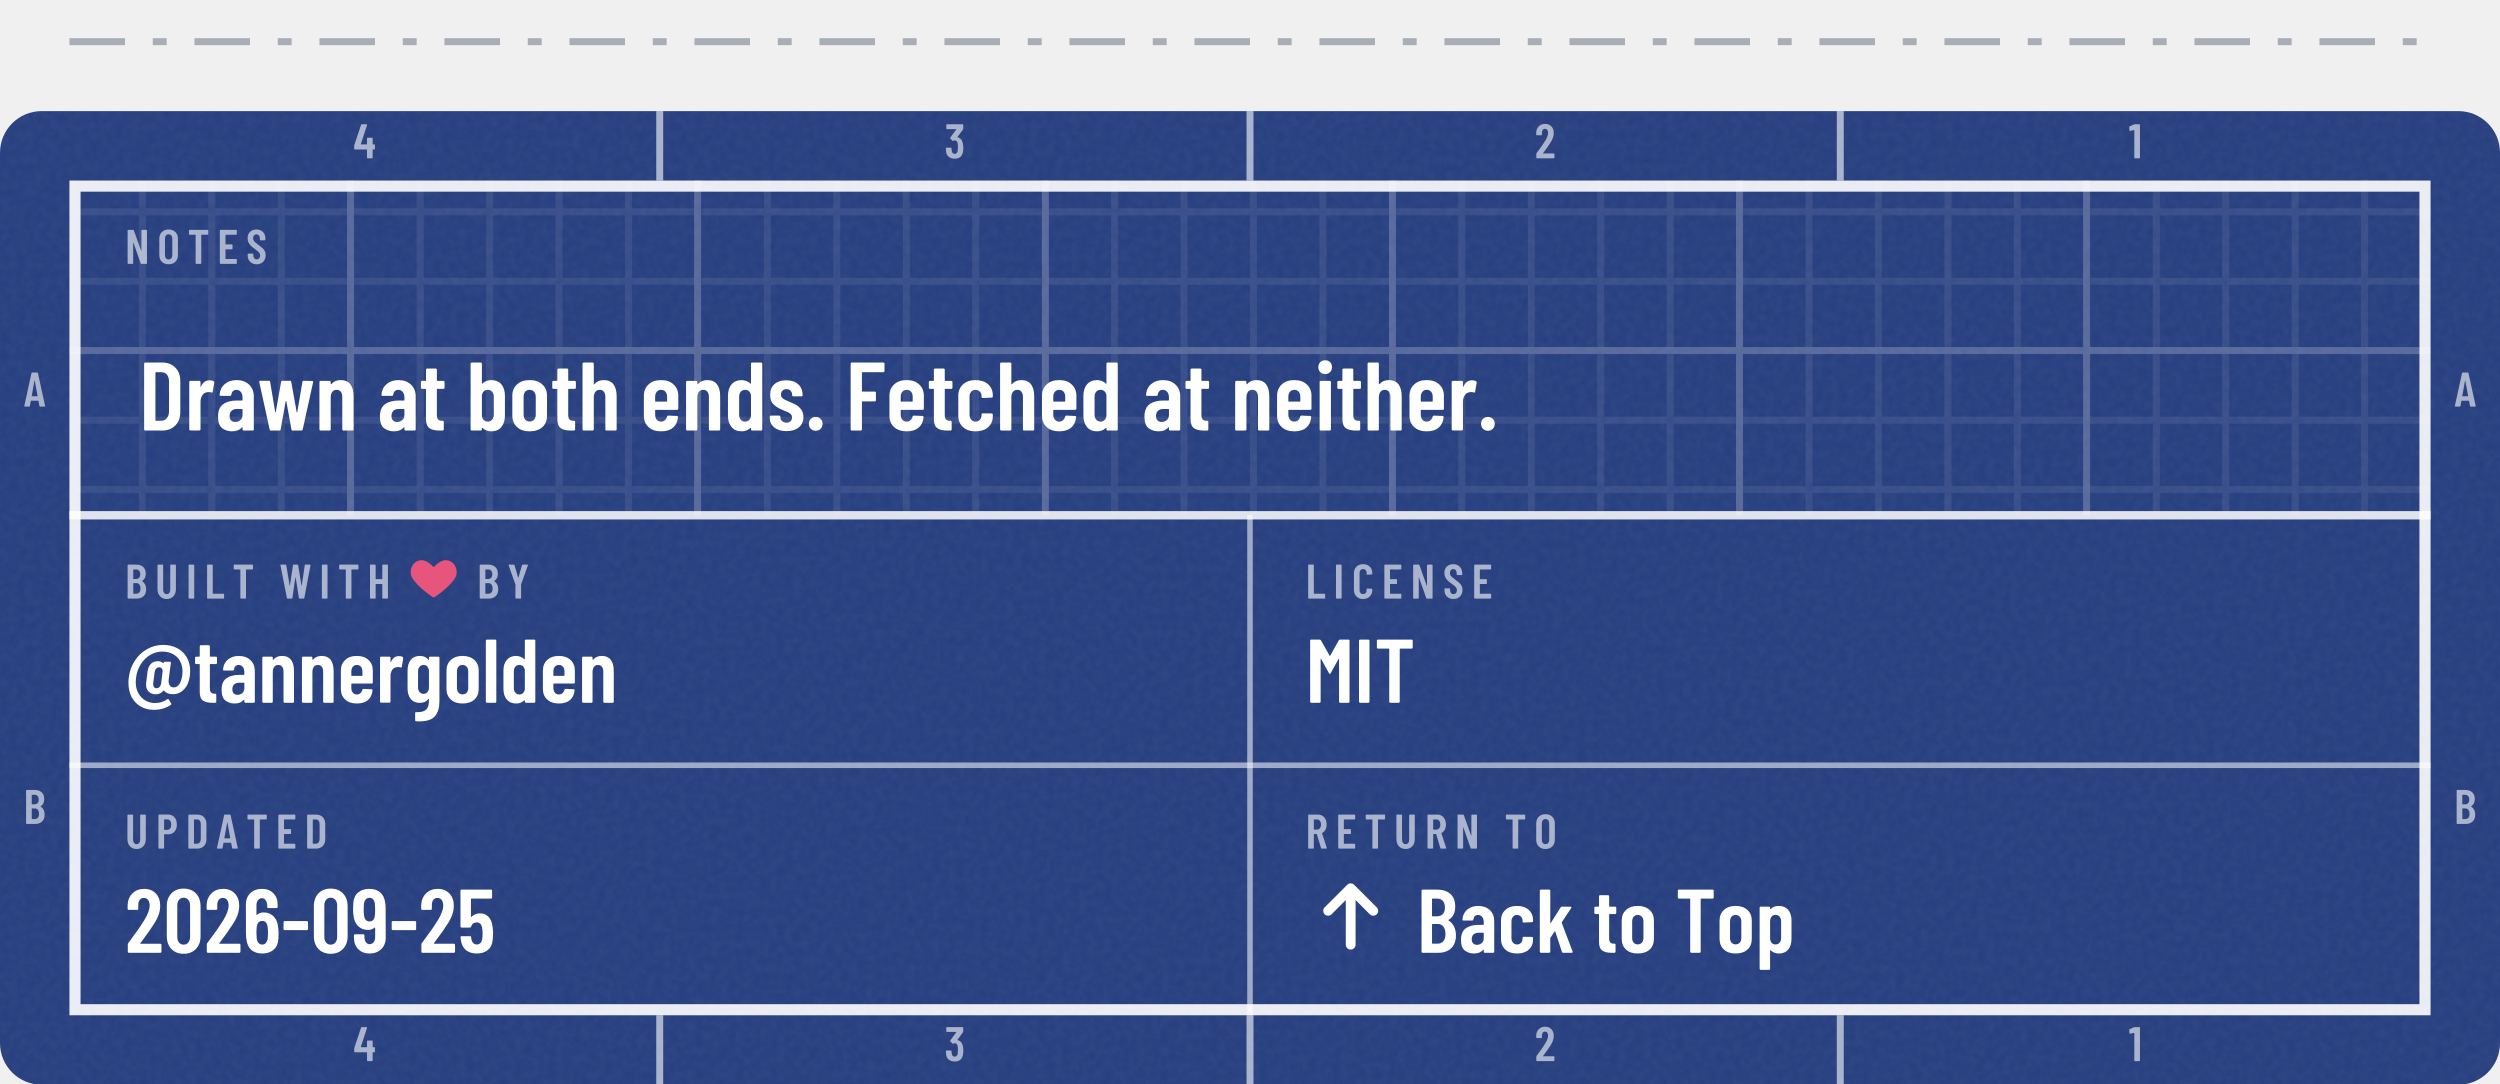
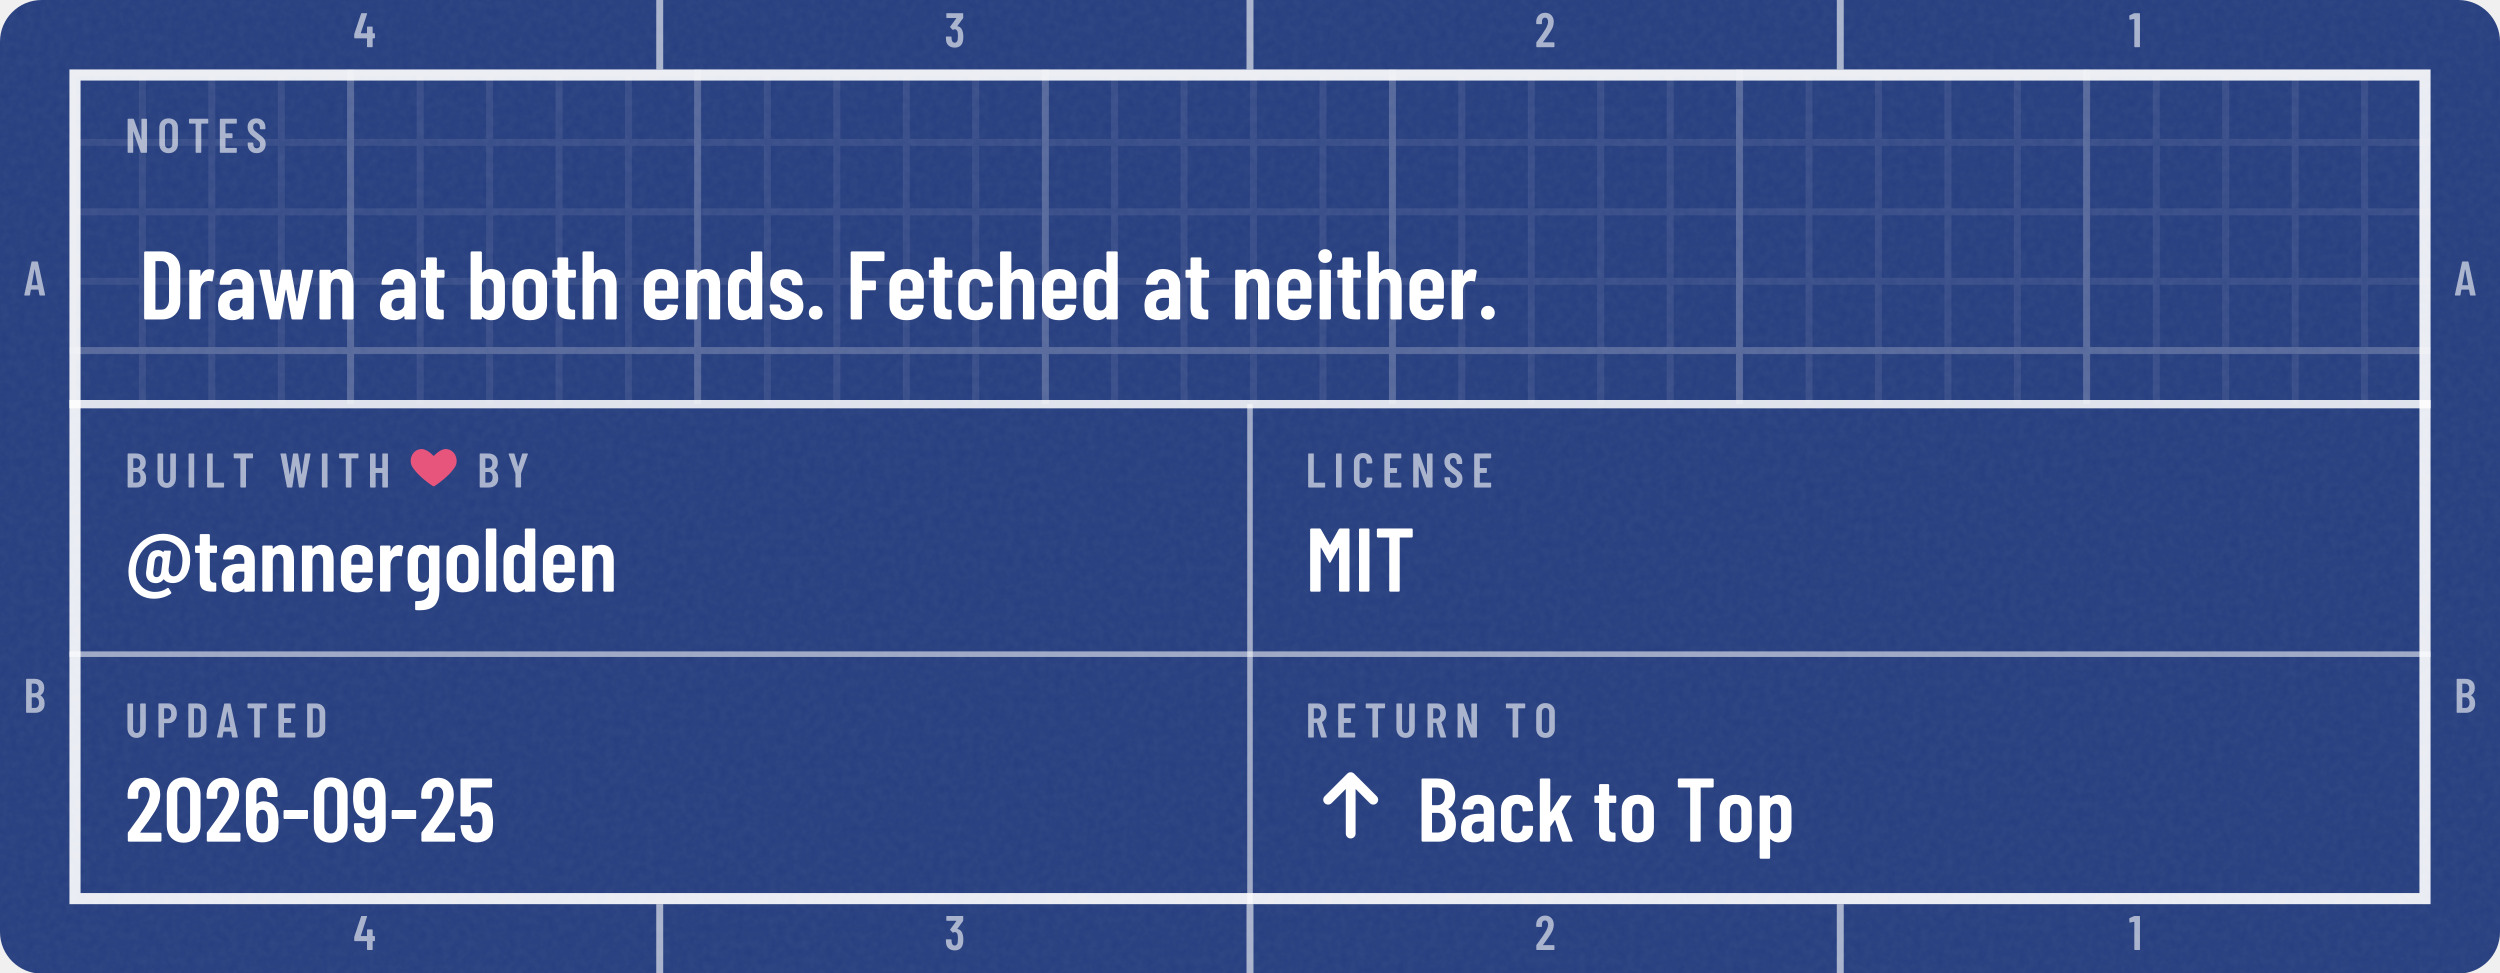
- <svg xmlns="http://www.w3.org/2000/svg" width="360" height="156" viewBox="0 0 360 156" role="img" aria-labelledby="t d">
+ <svg xmlns="http://www.w3.org/2000/svg" width="360" height="140" viewBox="0 0 360 140" role="img" aria-labelledby="t d">
  <defs>
    <clipPath id="kc1">
-       <rect x="0" y="16" width="360" height="140.2" rx="6" />
+       <rect x="0" y="0" width="360" height="140.2" rx="6" />
    </clipPath>
    <filter id="kn2" x="0" y="0" width="100%" height="100%">
      <feTurbulence type="fractalNoise" baseFrequency=".85" numOctaves="2" stitchTiles="stitch" />
      <feColorMatrix values="0 0 0 0 1 0 0 0 0 1 0 0 0 0 1 0 0 0 0.06 0" />
    </filter>
    <pattern id="kp3" width="10" height="10" patternUnits="userSpaceOnUse">
      <path d="M10 .5H.5V10" fill="none" stroke="#FFFFFF" stroke-opacity="0.075" />
    </pattern>
    <pattern id="kp4" width="50" height="50" patternUnits="userSpaceOnUse">
      <path d="M50 .5H.5V50" fill="none" stroke="#FFFFFF" stroke-opacity="0.16" />
    </pattern>
    <clipPath id="kc5">
-       <path clip-rule="evenodd" d="M10 26h340v120.2h-340zM10 74.2h340v72h-340z" />
+       <path clip-rule="evenodd" d="M10 10h340v120.2h-340zM10 58.2h340v72h-340z" />
    </clipPath>
    <path id="m45" d="M27 263V339Q27 344 30 348Q34 351 39 351H286Q291 351 294 348Q298 344 298 339V263Q298 258 294 254Q291 251 286 251H39Q34 251 30 254Q27 258 27 263Z" />
    <path id="m46" d="M35 69Q35 100 55 120Q75 140 106 140Q137 140 156 120Q176 100 176 69Q176 38 156 18Q136 -2 106 -2Q75 -2 55 18Q35 38 35 69Z" />
    <path id="m48" d="M38 183V517Q38 604 89 658Q140 711 224 711Q309 711 360 658Q412 604 412 517V183Q412 96 360 42Q309 -11 224 -11Q140 -11 89 42Q38 96 38 183ZM296 176V524Q296 563 276 586Q257 610 224 610Q192 610 173 586Q154 563 154 524V176Q154 137 173 114Q192 90 224 90Q257 90 276 114Q296 137 296 176Z" />
    <path id="m49" d="M122 700H218Q223 700 226 696Q230 693 230 688V12Q230 7 226 4Q223 0 218 0H126Q121 0 118 4Q114 7 114 12V576Q114 578 112 580Q111 582 109 581L27 565H24Q13 565 13 576L10 643Q10 653 18 657L107 697Q114 700 122 700Z" />
    <path id="m50" d="M173 100H392Q397 100 400 96Q404 93 404 88V12Q404 7 400 4Q397 0 392 0H43Q38 0 34 4Q31 7 31 12V92Q31 101 36 107L75 160Q114 212 152 266Q189 320 215 363Q273 459 273 522Q273 562 256 585Q238 608 209 608Q180 608 163 586Q146 563 147 526V487Q147 482 144 478Q140 475 135 475H41Q36 475 32 478Q29 482 29 487V530Q33 610 84 659Q134 708 214 708Q293 708 342 656Q390 605 390 521Q390 471 373 422Q356 373 319 317Q294 277 260 229Q225 181 214 166Q184 126 170 106Q168 104 169 102Q170 100 173 100Z" />
    <path id="m51" d="M387 218Q387 169 380 134Q368 66 326 29Q283 -8 210 -8Q134 -8 86 32Q38 73 32 143Q30 165 28 207Q28 219 40 219H132Q144 219 144 207Q146 173 148 156Q153 125 169 108Q185 92 210 92Q234 92 250 108Q266 123 271 152Q276 182 276 230Q276 281 269 315Q263 341 248 355Q233 369 210 369Q195 369 183 360Q177 356 174 356Q172 356 166 360L119 408Q115 412 115 417Q115 421 118 425L243 595Q245 597 244 599Q242 601 239 601H49Q44 601 40 604Q37 608 37 613V688Q37 693 40 696Q44 700 49 700H373Q378 700 382 696Q385 693 385 688V609Q385 602 380 594L266 438Q262 432 268 431Q309 426 338 392Q368 358 378 307Q387 267 387 218Z" />
    <path id="m52" d="M443 275V194Q443 189 440 186Q436 182 431 182H401Q396 182 396 177V12Q396 7 392 4Q389 0 384 0H292Q287 0 284 4Q280 7 280 12V177Q280 182 275 182H29Q24 182 20 186Q17 189 17 194V259Q17 268 19 274L158 690Q161 700 171 700H271Q277 700 280 696Q283 693 281 686L153 293Q152 287 157 287H275Q280 287 280 292V412Q280 417 284 420Q287 424 292 424H384Q389 424 392 420Q396 417 396 412V292Q396 287 401 287H431Q436 287 440 284Q443 280 443 275Z" />
    <path id="m53" d="M400 216Q400 175 396 146Q391 72 344 32Q297 -8 219 -8Q145 -8 99 30Q53 68 43 144L40 172Q40 184 52 184H144Q156 184 157 172Q157 166 159 154Q171 92 219 92Q244 92 260 108Q275 124 280 153Q284 178 284 217Q284 254 278 281Q273 307 258 322Q242 336 219 336Q171 336 157 290Q154 279 144 279H51Q46 279 42 282Q39 286 39 291V688Q39 693 42 696Q46 700 51 700H377Q382 700 386 696Q389 693 389 688V612Q389 607 386 604Q382 600 377 600H160Q155 600 155 595V400Q155 397 157 396Q159 396 161 398Q178 416 202 426Q227 437 254 437Q314 437 350 398Q387 360 394 290Q400 259 400 216Z" />
    <path id="m54" d="M401 216Q401 193 399 151Q394 75 346 34Q299 -8 221 -8Q147 -8 101 30Q55 69 46 144Q40 171 40 207L39 532Q39 613 88 660Q138 708 219 708Q295 708 343 660Q391 612 391 532V507Q391 502 388 498Q384 495 379 495H287Q282 495 278 498Q275 502 275 507V526Q275 560 258 582Q242 605 219 605Q191 605 174 583Q156 561 156 526V423Q156 420 158 419Q160 418 162 420Q191 447 234 447Q303 447 346 403Q389 359 396 286Q401 253 401 216ZM284 224Q284 250 279 295Q267 353 220 353Q196 353 180 338Q165 322 160 292Q156 257 156 224Q156 195 159 157Q164 125 180 108Q195 91 220 91Q245 91 260 109Q276 127 281 160Q284 196 284 224Z" />
    <path id="m57" d="M384 168Q384 87 334 40Q285 -8 204 -8Q128 -8 80 40Q32 88 32 168V193Q32 198 36 202Q39 205 44 205H136Q141 205 144 202Q148 198 148 193V174Q148 140 164 118Q181 95 204 95Q232 95 250 117Q267 139 267 174V276Q267 279 265 280Q263 281 261 279Q232 253 189 253Q120 253 77 297Q34 341 27 414Q22 447 22 484Q22 518 25 549Q29 625 76 666Q124 708 203 708Q276 708 322 670Q368 631 378 556Q383 526 383 493ZM267 476Q267 506 264 543Q253 609 204 609Q179 609 163 591Q147 573 142 540Q140 516 140 476Q140 439 145 405Q150 377 166 362Q181 347 204 347Q228 347 244 362Q259 378 263 408Q267 443 267 476Z" />
    <path id="m64" d="M722 352Q722 327 719 301Q706 204 655 150Q604 95 529 95Q465 95 431 135Q427 138 424 134Q409 113 387 104Q365 94 343 94Q292 94 262 124Q233 154 233 201Q233 218 238 250L242 283Q244 307 250 347Q268 461 367 461Q380 461 394 456Q409 451 421 440Q428 435 428 442V444Q429 455 441 455H497Q509 455 508 442L484 258Q483 252 483 240Q483 206 499 188Q515 170 541 170Q577 170 602 206Q626 243 634 303Q637 326 637 346Q637 413 609 463Q581 513 530 540Q480 567 414 567Q342 567 279 530Q216 492 174 426Q132 359 122 275Q119 251 119 229Q119 156 149 104Q179 51 228 24Q277 -3 333 -3Q408 -3 468 39Q473 42 476 42Q482 42 485 36L511 -6Q513 -9 513 -14Q513 -19 508 -23Q472 -48 424 -63Q375 -78 319 -78Q239 -78 175 -42Q111 -5 74 62Q38 130 38 221Q38 253 42 280Q55 384 109 466Q163 549 246 595Q328 641 422 641Q510 641 578 605Q646 569 684 504Q722 438 722 352ZM400 212 403 233 404 243 414 326 416 343Q419 365 408 379Q398 393 379 393Q360 393 346 379Q332 365 329 343L326 322Q320 283 320 276L312 212Q311 188 321 174Q331 161 350 161Q369 161 382 175Q396 189 400 212Z" />
    <path id="m65" d="M325 11 306 116Q306 121 300 121H154Q148 121 148 116L129 11Q128 0 116 0H25Q11 0 14 13L162 689Q164 700 175 700H281Q292 700 294 689L442 13V9Q442 0 431 0H338Q326 0 325 11ZM171 212H282Q288 212 287 217L229 533Q228 536 226 536Q224 536 223 533L166 217Q165 212 171 212Z" />
    <path id="m66" d="M242 0H66Q61 0 58 4Q54 7 54 12V688Q54 693 58 696Q61 700 66 700H224Q319 700 373 652Q427 604 427 512Q427 409 354 365Q349 362 352 359Q391 334 413 292Q435 250 435 192Q435 100 382 50Q328 0 242 0ZM170 595V409Q170 404 175 404H226Q267 404 290 429Q313 454 313 500Q313 548 290 574Q267 600 226 600H175Q170 600 170 595ZM319 208Q319 260 296 290Q273 319 233 319H175Q170 319 170 314V106Q170 101 175 101H233Q273 101 296 129Q319 157 319 208Z" />
    <path id="m67" d="M42 180V521Q42 607 94 658Q145 708 230 708Q316 708 368 658Q420 607 420 521V509Q420 504 416 500Q413 496 408 496L315 492Q303 492 303 504V529Q303 564 283 586Q263 608 230 608Q198 608 178 586Q158 564 158 529V171Q158 136 178 114Q198 92 230 92Q263 92 283 114Q303 136 303 171V196Q303 201 306 204Q310 208 315 208L408 204Q413 204 416 200Q420 197 420 192V180Q420 95 368 44Q316 -8 230 -8Q145 -8 94 44Q42 95 42 180Z" />
    <path id="m68" d="M54 12V688Q54 693 58 696Q61 700 66 700H237Q323 700 374 648Q426 596 426 509V191Q426 104 374 52Q323 0 237 0H66Q61 0 58 4Q54 7 54 12ZM175 100 235 101Q268 101 288 128Q309 154 310 198V502Q310 547 290 574Q269 600 234 600H175Q170 600 170 595V105Q170 100 175 100Z" />
    <path id="m69" d="M391 600H175Q170 600 170 595V406Q170 401 175 401H303Q308 401 312 398Q315 394 315 389V312Q315 307 312 304Q308 300 303 300H175Q170 300 170 295V105Q170 100 175 100H391Q396 100 400 96Q403 93 403 88V12Q403 7 400 4Q396 0 391 0H66Q61 0 58 4Q54 7 54 12V688Q54 693 58 696Q61 700 66 700H391Q396 700 400 696Q403 693 403 688V612Q403 607 400 604Q396 600 391 600Z" />
    <path id="m70" d="M390 600H175Q170 600 170 595V406Q170 401 175 401H302Q307 401 310 398Q314 394 314 389V312Q314 307 310 304Q307 300 302 300H175Q170 300 170 295V12Q170 7 166 4Q163 0 158 0H66Q61 0 58 4Q54 7 54 12V688Q54 693 58 696Q61 700 66 700H390Q395 700 398 696Q402 693 402 688V612Q402 607 398 604Q395 600 390 600Z" />
    <path id="m72" d="M319 700H411Q416 700 420 696Q423 693 423 688V12Q423 7 420 4Q416 0 411 0H319Q314 0 310 4Q307 7 307 12V295Q307 300 302 300H175Q170 300 170 295V12Q170 7 166 4Q163 0 158 0H66Q61 0 58 4Q54 7 54 12V688Q54 693 58 696Q61 700 66 700H158Q163 700 166 696Q170 693 170 688V406Q170 401 175 401H302Q307 401 307 406V688Q307 693 310 696Q314 700 319 700Z" />
    <path id="m73" d="M54 12V688Q54 693 58 696Q61 700 66 700H158Q163 700 166 696Q170 693 170 688V12Q170 7 166 4Q163 0 158 0H66Q61 0 58 4Q54 7 54 12Z" />
    <path id="m76" d="M54 12V688Q54 693 58 696Q61 700 66 700H158Q163 700 166 696Q170 693 170 688V105Q170 100 175 100H391Q396 100 400 96Q403 93 403 88V12Q403 7 400 4Q396 0 391 0H66Q61 0 58 4Q54 7 54 12Z" />
    <path id="m77" d="M383 700H475Q480 700 484 696Q487 693 487 688V12Q487 7 484 4Q480 0 475 0H383Q378 0 374 4Q371 7 371 12V484Q371 488 369 488Q367 488 365 485L278 327Q273 319 269 319Q265 319 260 327L173 485Q171 488 169 488Q167 488 167 484V12Q167 7 164 4Q160 0 155 0H63Q58 0 54 4Q51 7 51 12V688Q51 693 54 696Q58 700 63 700H155Q165 700 170 692L267 521Q270 517 273 521L368 692Q373 700 383 700Z" />
    <path id="m78" d="M350 700H441Q446 700 450 696Q453 693 453 688V12Q453 7 450 4Q446 0 441 0H336Q326 0 323 10L174 434Q173 437 170 436Q168 436 168 433L169 12Q169 7 166 4Q162 0 157 0H66Q61 0 58 4Q54 7 54 12V688Q54 693 58 696Q61 700 66 700H169Q179 700 182 690L332 269Q333 266 336 266Q338 267 338 270V688Q338 693 342 696Q345 700 350 700Z" />
    <path id="m79" d="M42 182V518Q42 604 94 656Q147 708 233 708Q319 708 372 656Q425 604 425 518V182Q425 96 372 44Q319 -8 233 -8Q147 -8 94 44Q42 96 42 182ZM309 177V523Q309 561 288 584Q267 608 233 608Q199 608 178 584Q158 561 158 523V177Q158 139 178 116Q199 92 233 92Q267 92 288 116Q309 139 309 177Z" />
    <path id="m80" d="M432 495Q432 405 384 350Q337 295 259 295H174Q169 295 169 290V12Q169 7 166 4Q162 0 157 0H65Q60 0 56 4Q53 7 53 12V689Q53 694 56 698Q60 701 65 701H253Q306 701 346 675Q387 649 410 602Q432 555 432 495ZM316 492Q316 542 294 572Q271 601 234 601H174Q169 601 169 596V391Q169 386 174 386H234Q271 386 294 414Q316 443 316 492Z" />
    <path id="m82" d="M318 10 233 297Q231 301 228 301H175Q170 301 170 296V12Q170 7 166 4Q163 0 158 0H66Q61 0 58 4Q54 7 54 12V688Q54 693 58 696Q61 700 66 700H254Q307 700 348 674Q388 649 410 602Q433 556 433 496Q433 434 409 389Q385 344 342 321Q338 320 339 315L437 14Q438 12 438 9Q438 0 427 0H331Q321 0 318 10ZM170 595V396Q170 391 175 391H236Q272 391 294 419Q317 447 317 495Q317 543 294 572Q272 600 236 600H175Q170 600 170 595Z" />
    <path id="m83" d="M34 173V199Q34 204 38 208Q41 211 46 211H137Q142 211 146 208Q149 204 149 199V179Q149 140 168 116Q188 92 219 92Q250 92 270 114Q290 137 290 174Q290 200 279 219Q268 238 248 255Q228 272 184 304Q134 340 104 368Q73 396 52 436Q32 475 32 527Q32 610 82 659Q132 708 214 708Q297 708 348 656Q399 605 399 520V496Q399 491 396 488Q392 484 387 484H297Q292 484 288 488Q285 491 285 496V522Q285 561 266 584Q246 608 214 608Q184 608 165 586Q146 565 146 527Q146 491 166 466Q187 441 247 397Q308 352 339 324Q370 295 387 261Q404 227 404 180Q404 95 353 44Q302 -8 219 -8Q136 -8 85 42Q34 92 34 173Z" />
    <path id="m84" d="M425 688V612Q425 607 422 604Q418 600 413 600H286Q281 600 281 595V12Q281 7 278 4Q274 0 269 0H177Q172 0 168 4Q165 7 165 12V595Q165 600 160 600H40Q35 600 32 604Q28 607 28 612V688Q28 693 32 696Q35 700 40 700H413Q418 700 422 696Q425 693 425 688Z" />
    <path id="m85" d="M50 194V688Q50 693 54 696Q57 700 62 700H154Q159 700 162 696Q166 693 166 688V182Q166 142 186 117Q206 92 239 92Q272 92 292 117Q312 142 312 182V688Q312 693 316 696Q319 700 324 700H416Q421 700 424 696Q428 693 428 688V194Q428 103 376 48Q324 -8 239 -8Q153 -8 102 48Q50 103 50 194Z" />
    <path id="m87" d="M157 11 24 687 23 691Q23 700 34 700H130Q142 700 143 689L213 272Q214 269 216 269Q218 269 219 272L282 689Q283 700 295 700H375Q387 700 388 689L456 272Q457 269 459 269Q461 269 462 272L525 689Q526 700 538 700H631Q644 700 642 687L515 11Q514 0 502 0H417Q405 0 404 11L337 436Q336 440 334 440Q332 440 331 436L269 11Q268 0 256 0H170Q158 0 157 11Z" />
    <path id="m89" d="M170 13V286L169 292L30 686Q29 688 29 691Q29 700 40 700H136Q147 700 150 690L225 433Q226 430 228 430Q230 430 231 433L306 690Q309 700 320 700H416Q422 700 425 696Q428 693 426 686L287 292L286 286V13Q286 8 282 4Q279 1 274 1H182Q177 1 174 4Q170 8 170 13Z" />
    <path id="m97" d="M397 352V12Q397 7 394 4Q390 0 385 0H293Q288 0 284 4Q281 7 281 12V31Q281 34 279 35Q277 36 275 33Q240 -8 173 -8Q116 -8 72 24Q29 57 29 143Q29 233 82 271Q134 309 224 309H276Q281 309 281 314V340Q281 376 263 398Q245 419 218 419Q197 419 183 406Q169 392 166 369Q165 357 153 357H56Q44 357 45 369Q50 437 98 478Q147 519 220 519Q299 519 348 473Q397 427 397 352ZM281 160V217Q281 222 276 222H224Q190 222 169 204Q148 185 148 150Q148 119 164 104Q180 88 205 88Q235 88 258 107Q281 126 281 160Z" />
    <path id="m98" d="M399 357V154Q399 80 362 36Q325 -8 258 -8Q204 -8 168 27Q166 29 164 28Q162 27 162 24V12Q162 7 158 4Q155 0 150 0H58Q53 0 50 4Q46 7 46 12V688Q46 693 50 696Q53 700 58 700H150Q155 700 158 696Q162 693 162 688V486Q162 483 164 482Q167 482 170 486Q189 503 212 511Q236 519 258 519Q324 519 362 476Q399 433 399 357ZM222 419Q198 419 182 404Q166 388 162 362V149Q166 123 182 108Q198 92 222 92Q250 92 267 112Q284 131 284 163V348Q284 380 267 400Q250 419 222 419Z" />
    <path id="m99" d="M38 155V357Q38 430 86 474Q133 519 215 519Q297 519 345 476Q393 432 393 365V351Q393 346 390 342Q386 339 381 339L289 335Q277 335 277 347V357Q277 382 260 400Q242 419 215 419Q188 419 171 399Q154 379 154 348V163Q154 132 171 112Q188 92 215 92Q242 92 260 110Q277 129 277 155V165Q277 170 280 174Q284 177 289 177L381 176Q386 176 390 172Q393 169 393 164V146Q393 77 345 34Q297 -8 215 -8Q133 -8 86 36Q38 80 38 155Z" />
    <path id="m100" d="M287 700H379Q384 700 388 696Q391 693 391 688V12Q391 7 388 4Q384 0 379 0H287Q282 0 278 4Q275 7 275 12V24Q275 27 273 28Q271 29 269 27Q233 -8 179 -8Q112 -8 75 36Q38 80 38 154V357Q38 433 76 476Q113 519 179 519Q202 519 226 510Q250 502 269 483Q271 481 273 482Q275 483 275 486V688Q275 693 278 696Q282 700 287 700ZM275 149V362Q271 388 255 404Q239 419 215 419Q187 419 170 400Q153 380 153 348V163Q153 131 170 112Q187 92 215 92Q239 92 255 108Q271 123 275 149Z" />
    <path id="m101" d="M380 213H159Q154 213 154 208V163Q154 132 171 112Q188 92 215 92Q238 92 254 106Q271 121 276 144Q279 154 289 154L378 150Q383 150 386 146Q390 143 389 137Q382 67 338 30Q294 -8 215 -8Q133 -8 86 36Q38 79 38 154V357Q38 430 86 474Q133 519 215 519Q297 519 344 474Q392 430 392 357V225Q392 220 388 216Q385 213 380 213ZM154 348V303Q154 298 159 298H272Q277 298 277 303V348Q277 380 260 400Q243 419 215 419Q188 419 171 399Q154 379 154 348Z" />
    <path id="m103" d="M287 511H379Q384 511 388 508Q391 504 391 499V19Q391 -89 342 -148Q293 -206 167 -206Q145 -206 134 -205Q122 -204 122 -192V-115Q122 -102 135 -104Q192 -105 222 -90Q253 -75 264 -46Q275 -17 275 30V41Q275 44 273 44Q271 45 269 42Q236 -1 175 -1Q108 -1 73 42Q38 86 38 161V357Q38 434 74 476Q109 519 175 519Q236 519 269 476Q271 473 273 474Q275 474 275 477V499Q275 504 278 508Q282 511 287 511ZM275 169V348Q275 380 258 400Q242 419 215 419Q188 419 171 399Q154 379 154 348V169Q154 138 171 118Q188 99 215 99Q242 99 258 118Q275 138 275 169Z" />
    <path id="m104" d="M397 352V12Q397 7 394 4Q390 0 385 0H293Q288 0 284 4Q281 7 281 12V343Q281 379 266 399Q251 419 223 419Q194 419 178 398Q162 377 162 340V12Q162 7 158 4Q155 0 150 0H58Q53 0 50 4Q46 7 46 12V688Q46 693 50 696Q53 700 58 700H150Q155 700 158 696Q162 693 162 688V479Q162 476 164 476Q167 475 170 479Q204 519 265 519Q330 519 364 476Q397 432 397 352Z" />
    <path id="m105" d="M36 652Q36 683 56 703Q76 723 107 723Q138 723 158 703Q177 683 177 652Q177 621 157 601Q137 581 107 581Q76 581 56 601Q36 621 36 652ZM50 12V499Q50 504 54 508Q57 511 62 511H154Q159 511 162 508Q166 504 166 499V12Q166 7 162 4Q159 0 154 0H62Q57 0 54 4Q50 7 50 12Z" />
    <path id="m107" d="M46 12V688Q46 693 50 696Q53 700 58 700H150Q155 700 158 696Q162 693 162 688V332Q162 328 164 328Q166 328 168 331L277 503Q281 511 291 511H387Q394 511 396 506Q398 502 394 496L290 339Q288 335 289 332L409 14Q410 12 410 9Q410 0 399 0H304Q294 0 291 10L217 236Q216 239 214 240Q212 240 211 237L164 167Q162 163 162 161V12Q162 7 158 4Q155 0 150 0H58Q53 0 50 4Q46 7 46 12Z" />
    <path id="m108" d="M42 12V688Q42 693 46 696Q49 700 54 700H146Q151 700 154 696Q158 693 158 688V12Q158 7 154 4Q151 0 146 0H54Q49 0 46 4Q42 7 42 12Z" />
    <path id="m110" d="M397 352V12Q397 7 394 4Q390 0 385 0H293Q288 0 284 4Q281 7 281 12V343Q281 379 266 399Q251 419 223 419Q194 419 178 398Q162 377 162 340V12Q162 7 158 4Q155 0 150 0H58Q53 0 50 4Q46 7 46 12V499Q46 504 50 508Q53 511 58 511H150Q155 511 158 508Q162 504 162 499V479Q162 476 164 476Q167 475 170 479Q204 519 265 519Q330 519 364 476Q397 432 397 352Z" />
    <path id="m111" d="M38 155V356Q38 430 86 474Q134 519 216 519Q299 519 347 474Q395 430 395 356V155Q395 80 348 36Q300 -8 216 -8Q133 -8 86 36Q38 80 38 155ZM279 164V348Q279 379 262 399Q244 419 216 419Q188 419 171 400Q154 380 154 348V164Q154 132 171 112Q188 93 216 93Q244 93 262 112Q279 132 279 164Z" />
    <path id="m112" d="M403 357V155Q403 78 366 35Q329 -8 262 -8Q239 -8 215 0Q191 9 172 28Q170 30 168 29Q166 28 166 25V-177Q166 -182 162 -186Q159 -189 154 -189H62Q57 -189 54 -186Q50 -182 50 -177V499Q50 504 54 508Q57 511 62 511H154Q159 511 162 508Q166 504 166 499V487Q166 484 168 484Q171 483 174 487Q209 519 262 519Q329 519 366 476Q403 432 403 357ZM226 420Q199 420 182 400Q166 380 166 348V163Q166 131 182 112Q199 92 226 92Q254 92 271 112Q288 131 288 163V348Q288 380 271 400Q254 420 226 420Z" />
    <path id="m114" d="M297 507Q305 502 303 492L287 399Q286 387 273 392Q259 396 247 396Q235 396 225 393Q197 389 180 362Q162 334 162 296V13Q162 8 158 4Q155 1 150 1H58Q53 1 50 4Q46 8 46 13V499Q46 504 50 508Q53 511 58 511H150Q155 511 158 508Q162 504 162 499V453Q162 449 164 448Q166 448 167 452Q194 517 255 517Q282 517 297 507Z" />
    <path id="m115" d="M30 135V142Q30 147 34 150Q37 154 42 154H128Q133 154 136 150Q140 147 140 142V137Q140 113 158 97Q177 81 204 81Q230 81 245 96Q260 111 260 134Q260 154 247 168Q234 181 219 188Q204 195 165 211Q108 233 72 267Q35 301 35 368Q35 438 80 478Q124 517 200 517Q278 517 324 476Q369 434 369 364Q369 359 366 356Q362 352 357 352H273Q268 352 264 356Q261 359 261 364V370Q261 394 244 410Q228 426 203 426Q177 426 162 410Q146 393 146 370Q146 351 158 338Q170 325 185 318Q200 310 235 295Q277 278 306 262Q334 245 356 214Q377 184 377 139Q377 72 330 33Q283 -6 203 -6Q124 -6 77 32Q30 70 30 135Z" />
    <path id="m116" d="M248 429H186Q181 429 181 424V162Q181 127 194 114Q207 100 233 101H240Q245 101 248 98Q252 94 252 89V12Q252 7 248 4Q245 0 240 0H206Q138 0 104 25Q69 50 69 119V424Q69 429 64 429H29Q24 429 20 432Q17 436 17 441V499Q17 504 20 508Q24 511 29 511H64Q69 511 69 516V626Q69 631 72 634Q76 638 81 638H169Q174 638 178 634Q181 631 181 626V516Q181 511 186 511H248Q253 511 256 508Q260 504 260 499V441Q260 436 256 432Q253 429 248 429Z" />
    <path id="m119" d="M126 11 19 499V503Q19 512 30 512H118Q130 512 131 501L183 190Q184 187 186 187Q188 187 189 190L244 501Q245 512 257 512H335Q347 512 348 501L404 189Q405 186 407 186Q409 186 410 189L463 501Q464 512 476 512L563 510Q576 510 573 497L466 11Q464 0 453 0H363Q351 0 350 11L297 303Q296 306 294 306Q292 306 291 303L239 11Q238 0 226 0H139Q128 0 126 11Z" />
  </defs>
-   <rect y="16" width="360" height="140.2" rx="6" fill="#253D7E" />
-   <rect y="16" width="360" height="140.2" clip-path="url(#kc1)" filter="url(#kn2)" />
+   <rect y="0" width="360" height="140.2" rx="6" fill="#253D7E" />
+   <rect y="0" width="360" height="140.2" clip-path="url(#kc1)" filter="url(#kn2)" />
  <g clip-path="url(#kc5)">
-     <rect y="16" width="360" height="140.2" fill="url(#kp3)" />
-     <rect y="16" width="360" height="140.2" fill="url(#kp4)" />
-   </g>
-   <rect x="10.8" y="26.8" width="338.4" height="118.6" fill="none" stroke="#FFFFFF" stroke-opacity="0.9" stroke-width="1.6" />
-   <path d="M95 16V26M95 146.2V156.2M180 16V26M180 146.2V156.2M265 16V26M265 146.2V156.2" stroke="#FFFFFF" stroke-opacity="0.6" />
+     <rect y="0" width="360" height="140.2" fill="url(#kp3)" />
+     <rect y="0" width="360" height="140.2" fill="url(#kp4)" />
+   </g>
+   <rect x="10.8" y="10.8" width="338.4" height="118.6" fill="none" stroke="#FFFFFF" stroke-opacity="0.9" stroke-width="1.6" />
+   <path d="M95 0V10M95 130.2V140.2M180 0V10M180 130.2V140.2M265 0V10M265 130.2V140.2" stroke="#FFFFFF" stroke-opacity="0.6" />
  <g transform="scale(0.007 -0.007)" fill="#FFFFFF" fill-opacity="0.6">
-     <use href="#m52" x="7270" y="-3257" />
-     <use href="#m52" x="7270" y="-21829" />
-     <use href="#m51" x="19430" y="-3257" />
-     <use href="#m51" x="19430" y="-21829" />
-     <use href="#m50" x="31573" y="-3257" />
-     <use href="#m50" x="31573" y="-21829" />
-     <use href="#m49" x="43792" y="-3257" />
-     <use href="#m49" x="43792" y="-21829" />
-     <use href="#m65" x="486" y="-8364" />
-     <use href="#m65" x="50486" y="-8364" />
-     <use href="#m66" x="483" y="-16950" />
-     <use href="#m66" x="50483" y="-16950" />
-   </g>
-   <path d="M10 6H350" stroke="#7A8390" stroke-opacity=".6" stroke-dasharray="8 4 2 4" />
-   <g transform="translate(18 38) scale(0.007 -0.007)" fill="#FFFFFF" fill-opacity="0.6">
+     <use href="#m52" x="7270" y="-971" />
+     <use href="#m52" x="7270" y="-19543" />
+     <use href="#m51" x="19430" y="-971" />
+     <use href="#m51" x="19430" y="-19543" />
+     <use href="#m50" x="31573" y="-971" />
+     <use href="#m50" x="31573" y="-19543" />
+     <use href="#m49" x="43792" y="-971" />
+     <use href="#m49" x="43792" y="-19543" />
+     <use href="#m65" x="486" y="-6079" />
+     <use href="#m65" x="50486" y="-6079" />
+     <use href="#m66" x="483" y="-14664" />
+     <use href="#m66" x="50483" y="-14664" />
+   </g>
+   <g transform="translate(18 22) scale(0.007 -0.007)" fill="#FFFFFF" fill-opacity="0.6">
    <use href="#m78" x="0" />
    <use href="#m79" x="664" />
    <use href="#m84" x="1288" />
    <use href="#m69" x="1897" />
    <use href="#m83" x="2490" />
  </g>
-   <g transform="translate(20 62) scale(0.014 -0.014)" fill="#FFFFFF">
+   <g transform="translate(20 46) scale(0.014 -0.014)" fill="#FFFFFF">
    <use href="#m68" x="0" />
    <use href="#m114" x="472" />
    <use href="#m97" x="785" />
    <use href="#m119" x="1219" />
    <use href="#m110" x="1811" />
    <use href="#m97" x="2450" />
    <use href="#m116" x="2884" />
    <use href="#m98" x="3366" />
    <use href="#m111" x="3803" />
    <use href="#m116" x="4235" />
    <use href="#m104" x="4517" />
    <use href="#m101" x="5156" />
    <use href="#m110" x="5582" />
    <use href="#m100" x="6021" />
    <use href="#m115" x="6458" />
    <use href="#m46" x="6856" />
    <use href="#m70" x="7267" />
    <use href="#m101" x="7682" />
    <use href="#m116" x="8108" />
    <use href="#m99" x="8390" />
    <use href="#m104" x="8812" />
    <use href="#m101" x="9251" />
    <use href="#m100" x="9677" />
    <use href="#m97" x="10314" />
    <use href="#m116" x="10748" />
    <use href="#m110" x="11230" />
    <use href="#m101" x="11669" />
    <use href="#m105" x="12095" />
    <use href="#m116" x="12310" />
    <use href="#m104" x="12592" />
    <use href="#m101" x="13031" />
    <use href="#m114" x="13457" />
    <use href="#m46" x="13770" />
  </g>
-   <path d="M10 74.2H350" stroke="#FFFFFF" stroke-opacity="0.85" stroke-width="1.2" />
-   <g transform="translate(18 86.2) scale(0.007 -0.007)" fill="#FFFFFF" fill-opacity="0.6">
+   <path d="M10 58.2H350" stroke="#FFFFFF" stroke-opacity="0.85" stroke-width="1.2" />
+   <g transform="translate(18 70.2) scale(0.007 -0.007)" fill="#FFFFFF" fill-opacity="0.6">
    <use href="#m66" x="0" />
    <use href="#m85" x="619" />
    <use href="#m73" x="1254" />
    <use href="#m76" x="1635" />
    <use href="#m84" x="2208" />
    <use href="#m87" x="3174" />
    <use href="#m73" x="3996" />
    <use href="#m84" x="4377" />
    <use href="#m72" x="4986" />
  </g>
-   <g transform="translate(58.7 79.6) scale(0.3125)" fill="#E7557C" stroke="#E7557C" stroke-width="1.2" stroke-linejoin="round">
+   <g transform="translate(58.7 63.6) scale(0.3125)" fill="#E7557C" stroke="#E7557C" stroke-width="1.2" stroke-linejoin="round">
    <path d="M12 20s-7-4.5-9.5-9C1 8 3 4 6.5 4 9 4 12 7.5 12 7.5S15 4 17.5 4C21 4 23 8 21.5 11c-2.5 4.5-9.5 9-9.5 9z" />
  </g>
-   <g transform="translate(68.7 86.2) scale(0.007 -0.007)" fill="#FFFFFF" fill-opacity="0.6">
+   <g transform="translate(68.7 70.2) scale(0.007 -0.007)" fill="#FFFFFF" fill-opacity="0.6">
    <use href="#m66" x="0" />
    <use href="#m89" x="619" />
  </g>
-   <g transform="translate(18 101.2) scale(0.013 -0.013)" fill="#FFFFFF">
+   <g transform="translate(18 85.2) scale(0.013 -0.013)" fill="#FFFFFF">
    <use href="#m64" x="0" />
    <use href="#m116" x="759" />
    <use href="#m97" x="1041" />
    <use href="#m110" x="1475" />
    <use href="#m110" x="1914" />
    <use href="#m101" x="2353" />
    <use href="#m114" x="2779" />
    <use href="#m103" x="3092" />
    <use href="#m111" x="3523" />
    <use href="#m108" x="3955" />
    <use href="#m100" x="4154" />
    <use href="#m101" x="4591" />
    <use href="#m110" x="5017" />
  </g>
-   <path d="M180 74.2V110.2" stroke="#FFFFFF" stroke-opacity="0.55" stroke-width=".8" />
-   <g transform="translate(188 86.2) scale(0.007 -0.007)" fill="#FFFFFF" fill-opacity="0.6">
+   <path d="M180 58.2V94.2" stroke="#FFFFFF" stroke-opacity="0.55" stroke-width=".8" />
+   <g transform="translate(188 70.2) scale(0.007 -0.007)" fill="#FFFFFF" fill-opacity="0.6">
    <use href="#m76" x="0" />
    <use href="#m73" x="572" />
    <use href="#m67" x="953" />
    <use href="#m69" x="1567" />
    <use href="#m78" x="2160" />
    <use href="#m83" x="2824" />
    <use href="#m69" x="3415" />
  </g>
-   <g transform="translate(188 101.2) scale(0.013 -0.013)" fill="#FFFFFF">
+   <g transform="translate(188 85.2) scale(0.013 -0.013)" fill="#FFFFFF">
    <use href="#m77" x="0" />
    <use href="#m73" x="538" />
    <use href="#m84" x="762" />
  </g>
-   <path d="M10 110.2H180" stroke="#FFFFFF" stroke-opacity="0.55" stroke-width=".8" />
-   <g transform="translate(18 122.2) scale(0.007 -0.007)" fill="#FFFFFF" fill-opacity="0.6">
+   <path d="M10 94.2H180" stroke="#FFFFFF" stroke-opacity="0.55" stroke-width=".8" />
+   <g transform="translate(18 106.2) scale(0.007 -0.007)" fill="#FFFFFF" fill-opacity="0.6">
    <use href="#m85" x="0" />
    <use href="#m80" x="635" />
    <use href="#m68" x="1249" />
    <use href="#m65" x="1878" />
    <use href="#m84" x="2492" />
    <use href="#m69" x="3101" />
    <use href="#m68" x="3693" />
  </g>
-   <g transform="translate(18 137.2) scale(0.013 -0.013)" fill="#FFFFFF">
+   <g transform="translate(18 121.2) scale(0.013 -0.013)" fill="#FFFFFF">
    <use href="#m50" x="0" />
    <use href="#m48" x="425" />
    <use href="#m50" x="875" />
    <use href="#m54" x="1300" />
    <use href="#m45" x="1729" />
    <use href="#m48" x="2054" />
    <use href="#m57" x="2504" />
    <use href="#m45" x="2927" />
    <use href="#m50" x="3252" />
    <use href="#m53" x="3677" />
  </g>
-   <path d="M180 110.2V146.2" stroke="#FFFFFF" stroke-opacity="0.55" stroke-width=".8" />
-   <path d="M180 110.2H350" stroke="#FFFFFF" stroke-opacity="0.55" stroke-width=".8" />
-   <g transform="translate(188 122.2) scale(0.007 -0.007)" fill="#FFFFFF" fill-opacity="0.6">
+   <path d="M180 94.2V130.2" stroke="#FFFFFF" stroke-opacity="0.55" stroke-width=".8" />
+   <path d="M180 94.2H350" stroke="#FFFFFF" stroke-opacity="0.55" stroke-width=".8" />
+   <g transform="translate(188 106.2) scale(0.007 -0.007)" fill="#FFFFFF" fill-opacity="0.6">
    <use href="#m82" x="0" />
    <use href="#m69" x="618" />
    <use href="#m84" x="1210" />
    <use href="#m85" x="1819" />
    <use href="#m82" x="2455" />
    <use href="#m78" x="3073" />
    <use href="#m84" x="4094" />
    <use href="#m79" x="4703" />
  </g>
-   <g transform="rotate(-90 194.5 131.7)">
-     <g transform="translate(188 125.2) scale(0.5417)" fill="none" stroke="#FFFFFF" stroke-width="2.6" stroke-linecap="round" stroke-linejoin="round">
+   <g transform="rotate(-90 194.5 115.7)">
+     <g transform="translate(188 109.2) scale(0.5417)" fill="none" stroke="#FFFFFF" stroke-width="2.6" stroke-linecap="round" stroke-linejoin="round">
      <path d="M4 12h15M13 6l6 6-6 6" />
    </g>
  </g>
-   <g transform="translate(204 137.2) scale(0.013 -0.013)" fill="#FFFFFF">
+   <g transform="translate(204 121.2) scale(0.013 -0.013)" fill="#FFFFFF">
    <use href="#m66" x="0" />
    <use href="#m97" x="462" />
    <use href="#m99" x="896" />
    <use href="#m107" x="1318" />
    <use href="#m116" x="1951" />
    <use href="#m111" x="2233" />
    <use href="#m84" x="2865" />
    <use href="#m111" x="3317" />
    <use href="#m112" x="3749" />
  </g>
</svg>
